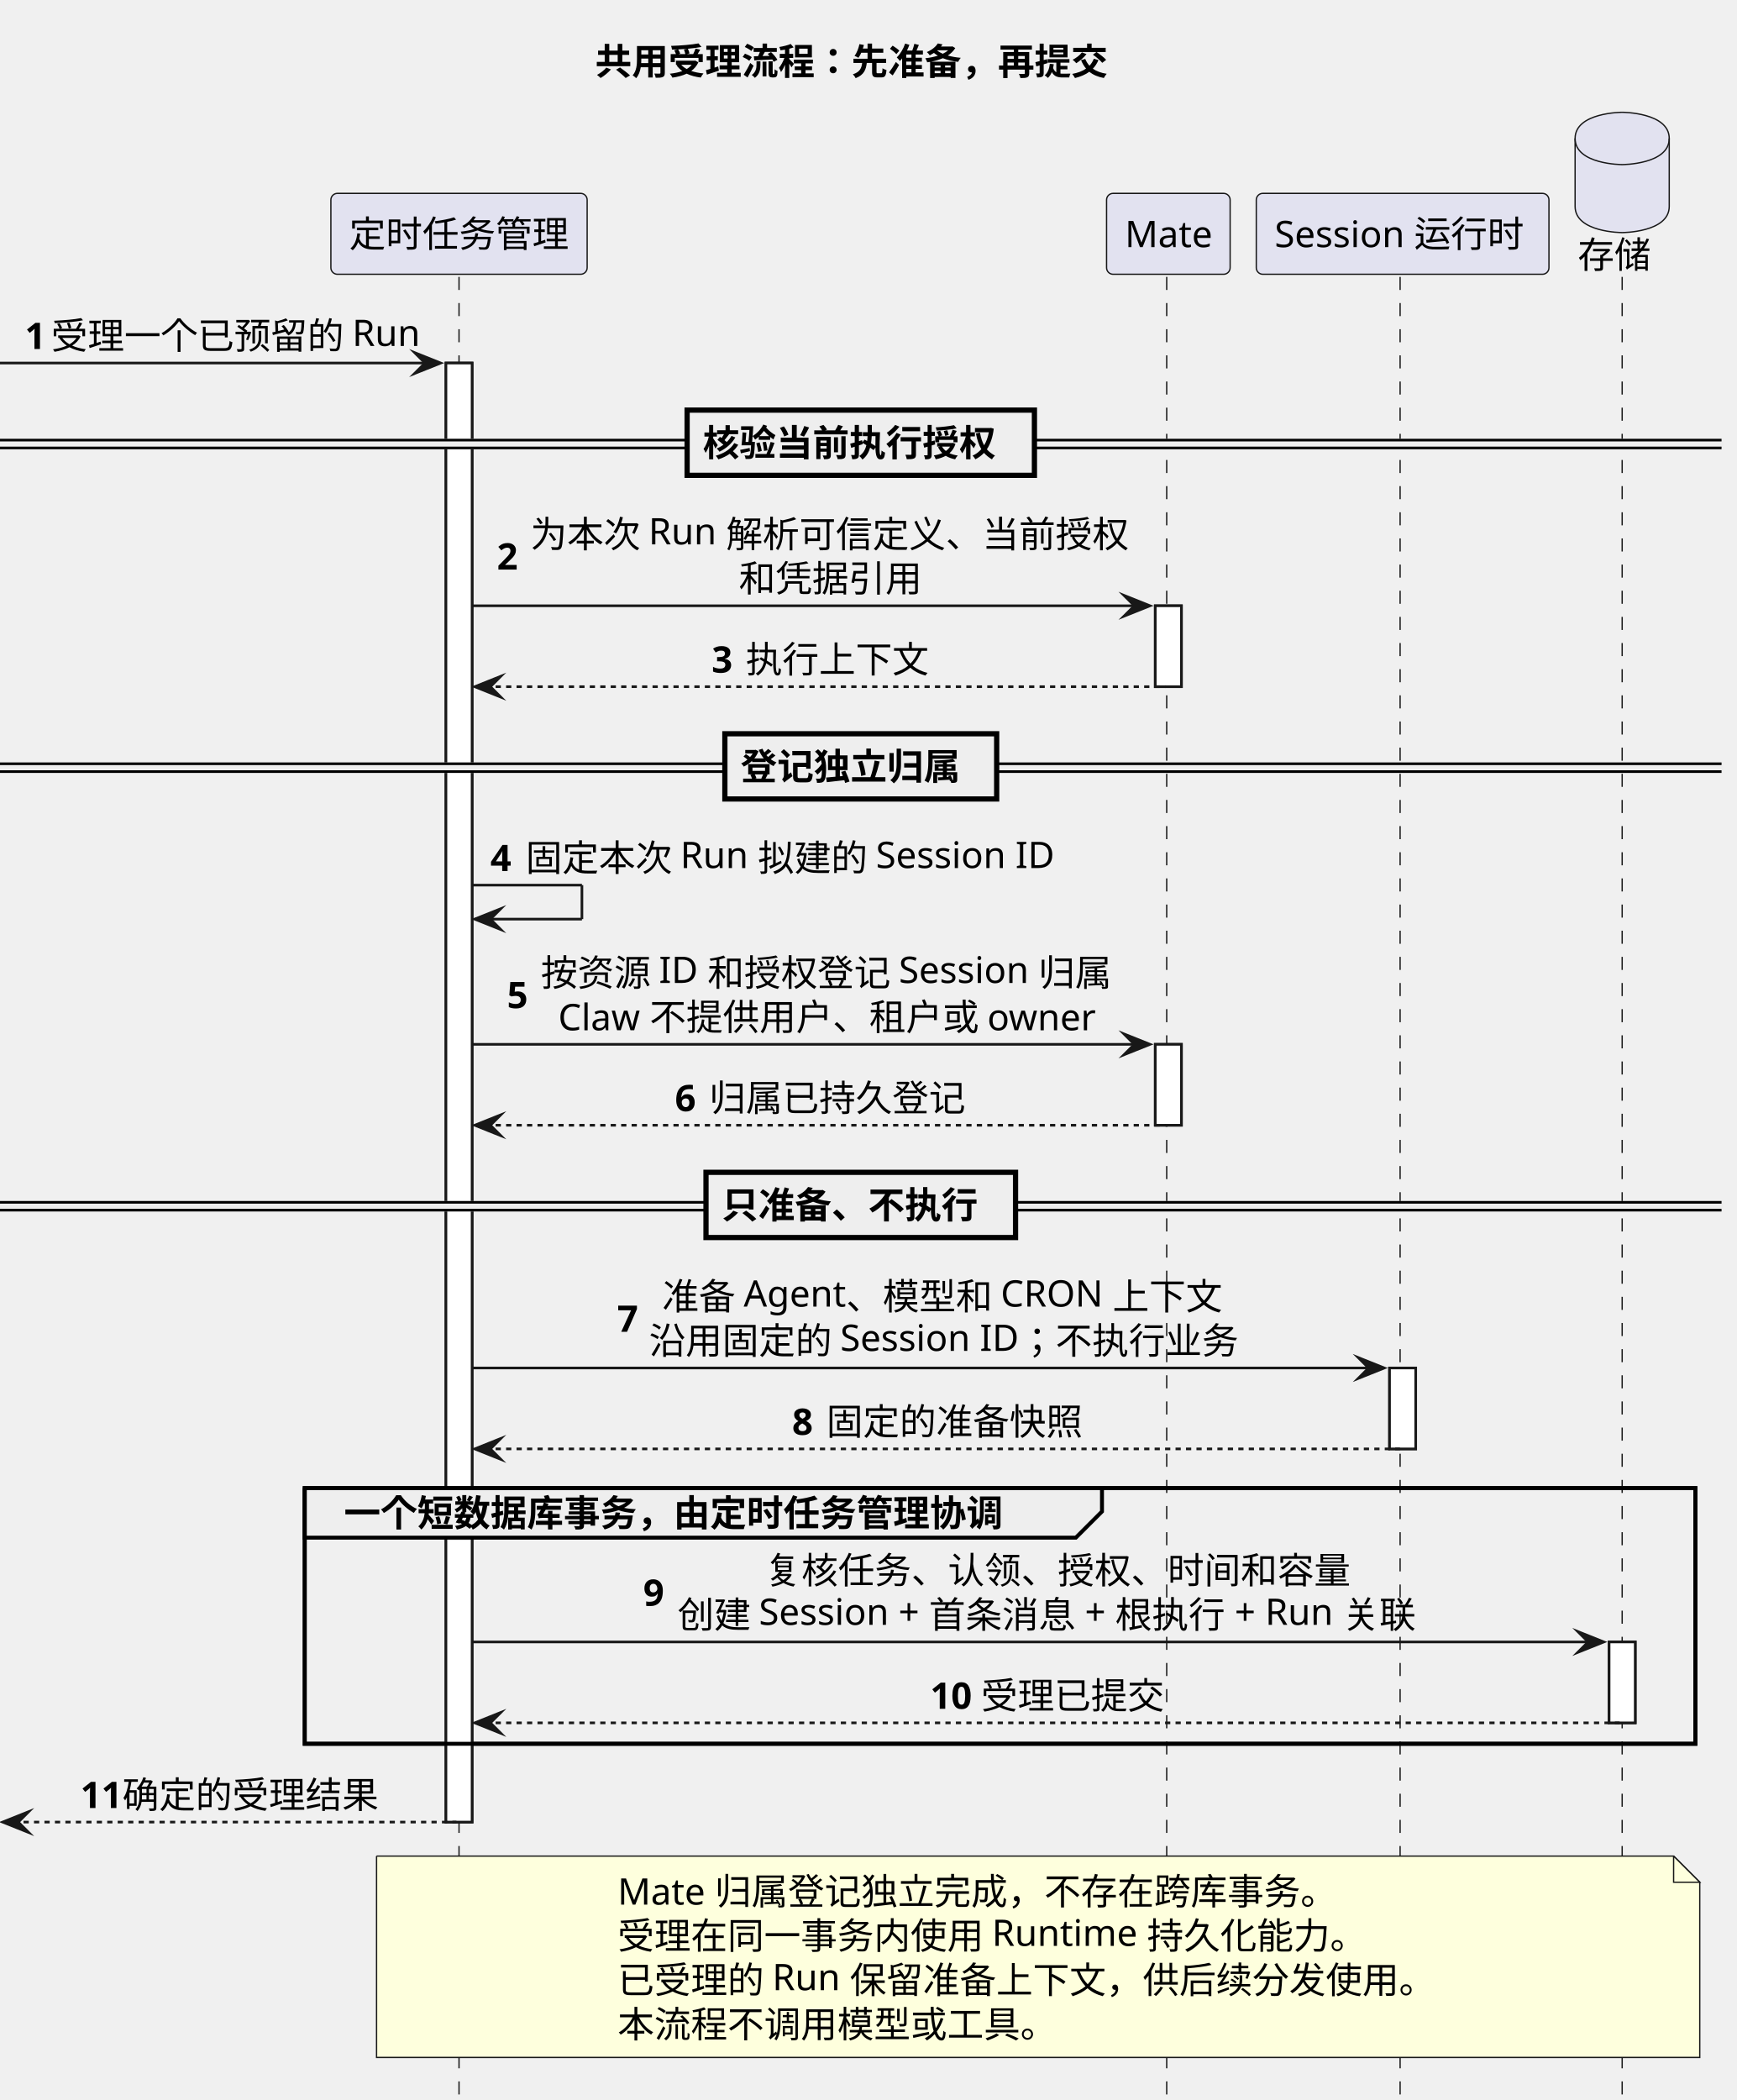
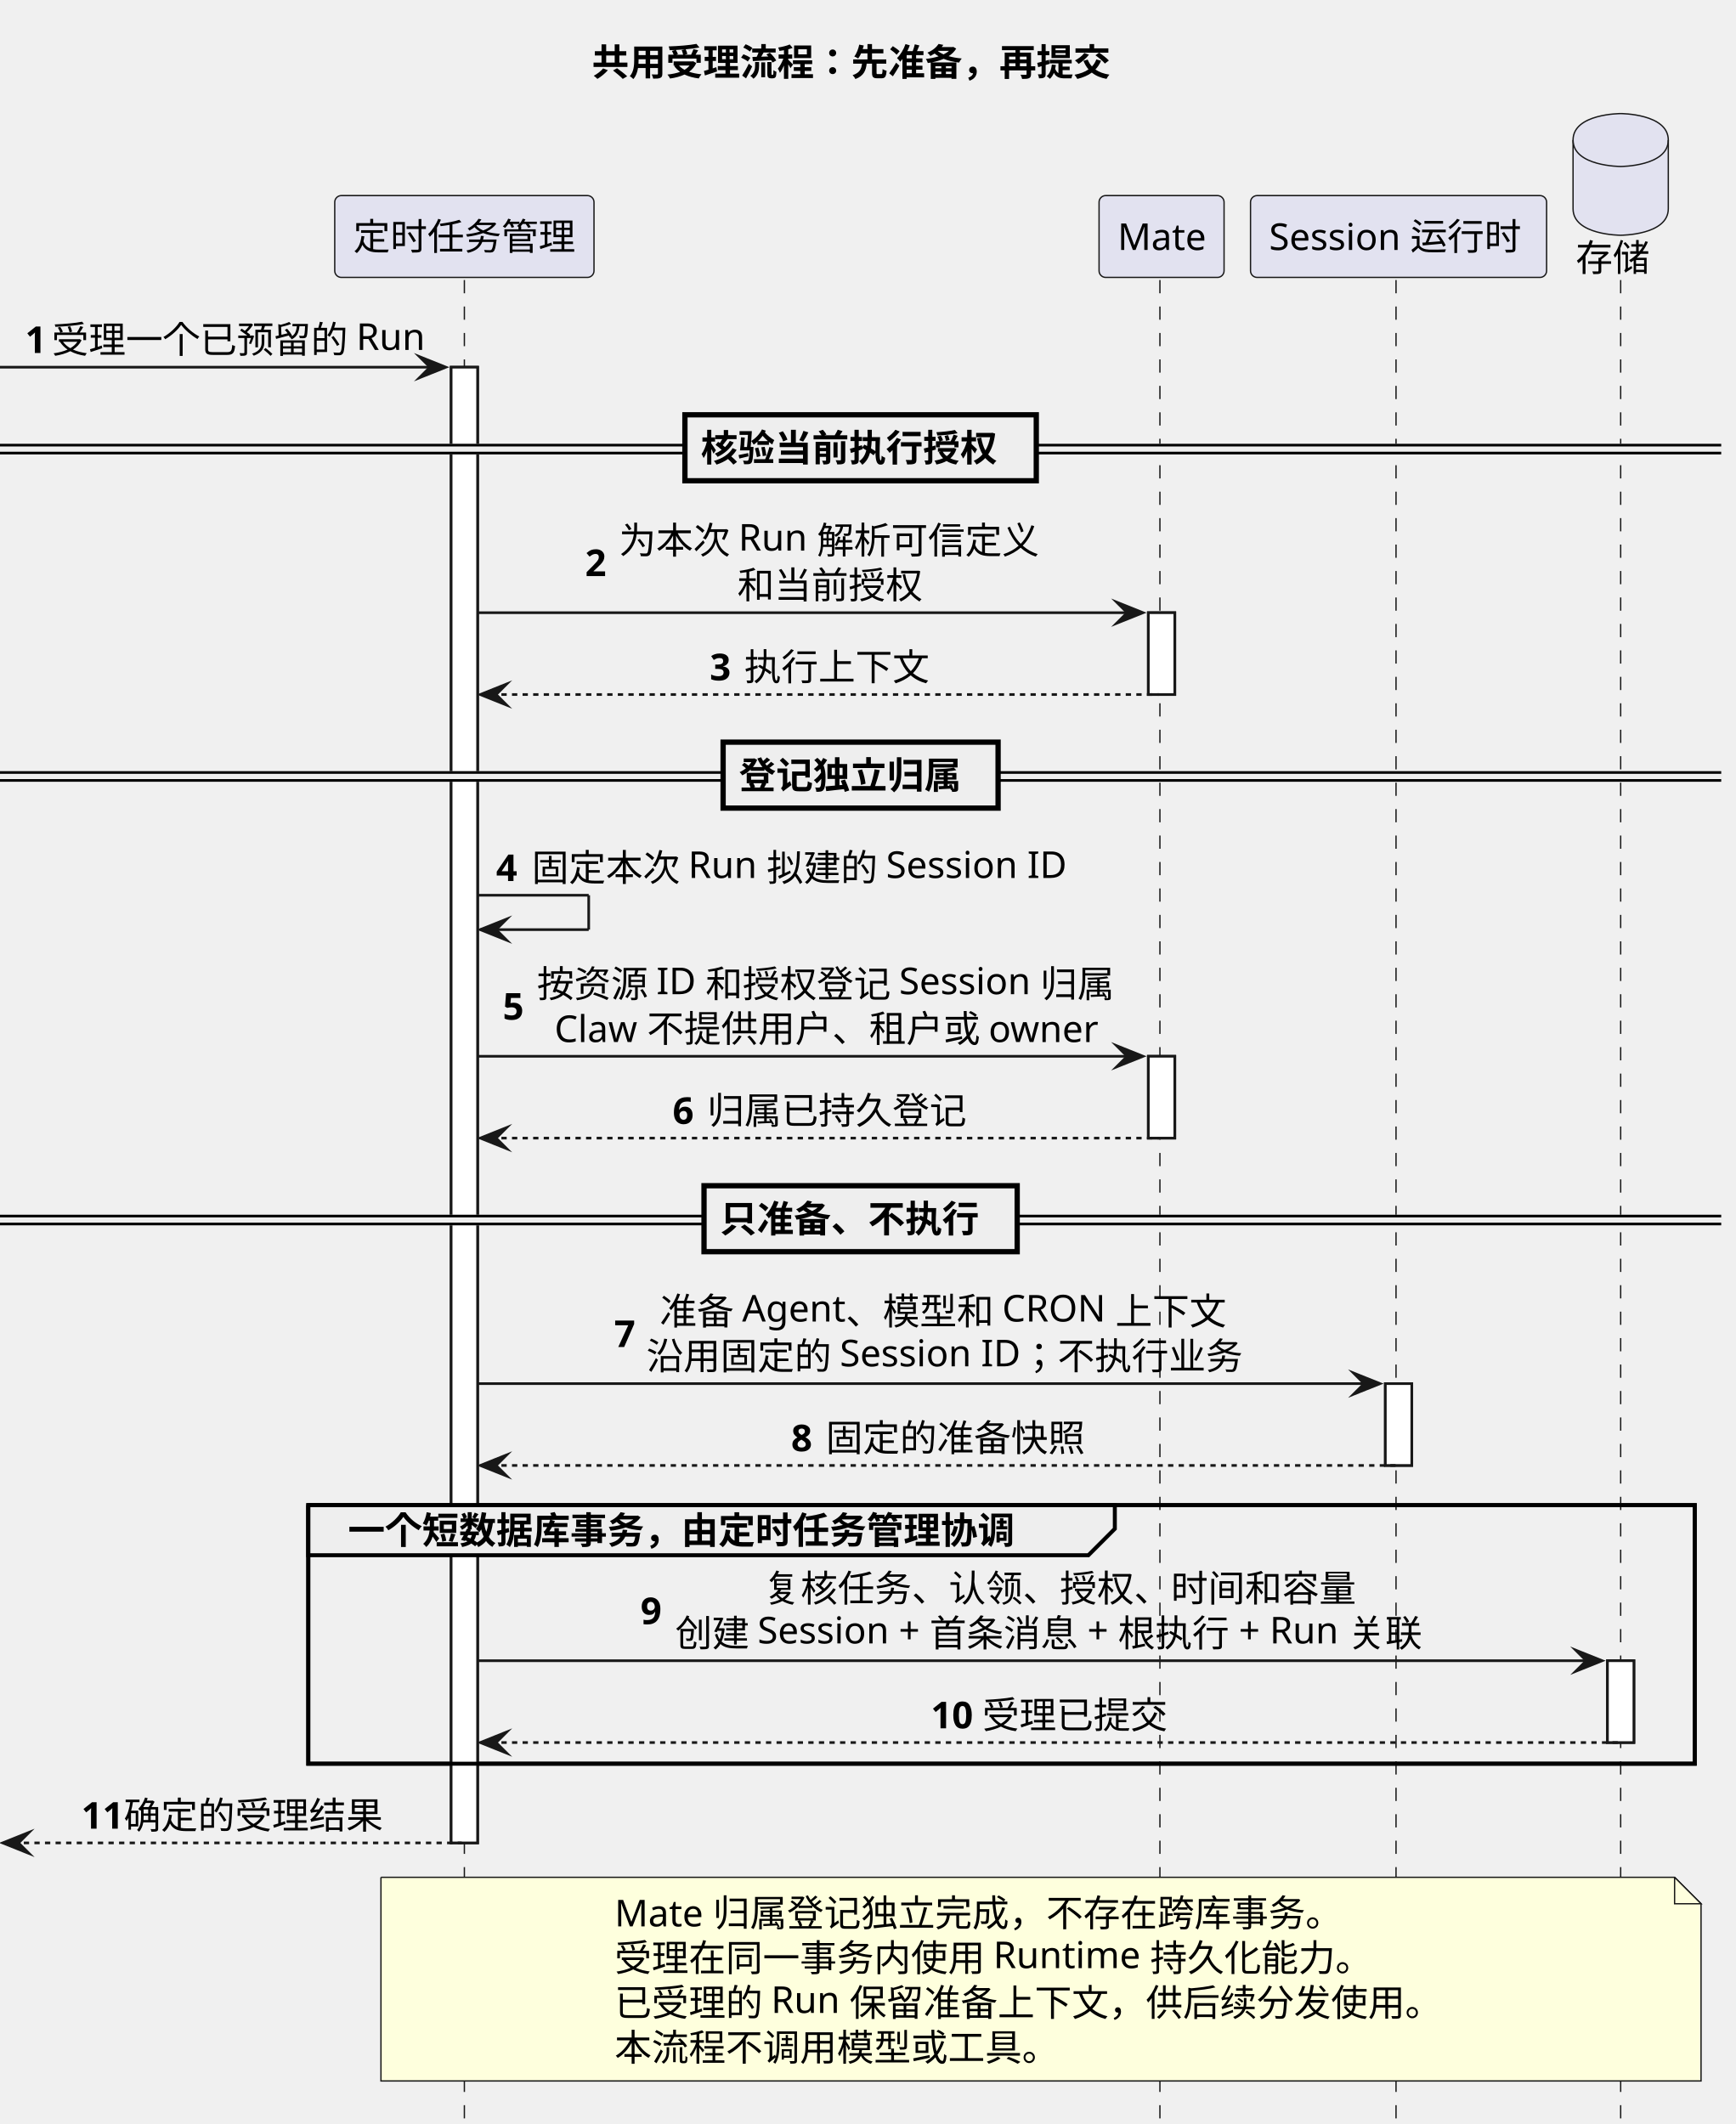
- <svg xmlns="http://www.w3.org/2000/svg" contentStyleType="text/css" data-diagram-type="SEQUENCE" height="803px" preserveAspectRatio="none" style="width:664px;height:803px;background:#FFFFFF;" version="1.1" viewBox="0 0 664 803" width="664px" zoomAndPan="magnify">
+ <svg xmlns="http://www.w3.org/2000/svg" contentStyleType="text/css" data-diagram-type="SEQUENCE" height="803px" preserveAspectRatio="none" style="width:656px;height:803px;background:#FFFFFF;" version="1.1" viewBox="0 0 656 803" width="656px" zoomAndPan="magnify">
  <defs />
  <g>
    <g class="title" data-source-line="232">
-       <text fill="#000000" font-family="sans-serif" font-size="14" font-weight="700" lengthAdjust="spacing" textLength="202.125" x="227.602" y="28.562">共用受理流程：先准备，再提交</text>
+       <text fill="#000000" font-family="sans-serif" font-size="14" font-weight="700" lengthAdjust="spacing" textLength="202.125" x="223.747" y="28.562">共用受理流程：先准备，再提交</text>
    </g>
    <g>
      <rect fill="#FFFFFF" height="557.91" style="stroke:#181818;stroke-width:1;" width="10" x="170.533" y="138.818" />
    </g>
    <g>
-       <rect fill="#FFFFFF" height="30.939" style="stroke:#181818;stroke-width:1;" width="10" x="441.786" y="231.637" />
+       <rect fill="#FFFFFF" height="30.939" style="stroke:#181818;stroke-width:1;" width="10" x="434.075" y="231.637" />
    </g>
    <g>
-       <rect fill="#FFFFFF" height="30.939" style="stroke:#181818;stroke-width:1;" width="10" x="441.786" y="399.334" />
+       <rect fill="#FFFFFF" height="30.939" style="stroke:#181818;stroke-width:1;" width="10" x="434.075" y="399.334" />
    </g>
    <g>
-       <rect fill="#FFFFFF" height="30.939" style="stroke:#181818;stroke-width:1;" width="10" x="531.37" y="523.092" />
+       <rect fill="#FFFFFF" height="30.939" style="stroke:#181818;stroke-width:1;" width="10" x="523.659" y="523.092" />
    </g>
    <g>
-       <rect fill="#FFFFFF" height="30.939" style="stroke:#181818;stroke-width:1;" width="10" x="615.329" y="627.85" />
+       <rect fill="#FFFFFF" height="30.939" style="stroke:#181818;stroke-width:1;" width="10" x="607.618" y="627.85" />
    </g>
-     <rect fill="none" height="97.758" style="stroke:#000000;stroke-width:1.5;" width="531.796" x="116.533" y="569.031" />
+     <rect fill="none" height="97.758" style="stroke:#000000;stroke-width:1.5;" width="524.085" x="116.533" y="569.031" />
    <g class="participant-lifeline" data-entity-uid="part1" data-qualified-name="Schedule" data-source-line="237" id="part1-lifeline">
      <g>
        <rect fill="#000000" fill-opacity="0" height="696.607" width="8" x="171.533" y="105.879" />
        <line style="stroke:#181818;stroke-width:0.5;stroke-dasharray:5,5;" x1="175.533" x2="175.533" y1="105.879" y2="802.486" />
      </g>
    </g>
    <g class="participant-lifeline" data-entity-uid="part2" data-qualified-name="Mate" data-source-line="238" id="part2-lifeline">
      <g>
-         <rect fill="#000000" fill-opacity="0" height="696.607" width="8" x="442.786" y="105.879" />
-         <line style="stroke:#181818;stroke-width:0.5;stroke-dasharray:5,5;" x1="446.161" x2="446.161" y1="105.879" y2="802.486" />
+         <rect fill="#000000" fill-opacity="0" height="696.607" width="8" x="435.075" y="105.879" />
+         <line style="stroke:#181818;stroke-width:0.5;stroke-dasharray:5,5;" x1="438.45" x2="438.45" y1="105.879" y2="802.486" />
      </g>
    </g>
    <g class="participant-lifeline" data-entity-uid="part3" data-qualified-name="Runtime" data-source-line="239" id="part3-lifeline">
      <g>
-         <rect fill="#000000" fill-opacity="0" height="696.607" width="8" x="532.37" y="105.879" />
-         <line style="stroke:#181818;stroke-width:0.5;stroke-dasharray:5,5;" x1="535.411" x2="535.411" y1="105.879" y2="802.486" />
+         <rect fill="#000000" fill-opacity="0" height="696.607" width="8" x="524.659" y="105.879" />
+         <line style="stroke:#181818;stroke-width:0.5;stroke-dasharray:5,5;" x1="527.7" x2="527.7" y1="105.879" y2="802.486" />
      </g>
    </g>
    <g class="participant-lifeline" data-entity-uid="part4" data-qualified-name="Store" data-source-line="240" id="part4-lifeline">
      <g>
-         <rect fill="#000000" fill-opacity="0" height="696.607" width="8" x="616.329" y="105.879" />
-         <line style="stroke:#181818;stroke-width:0.5;stroke-dasharray:5,5;" x1="620.329" x2="620.329" y1="105.879" y2="802.486" />
+         <rect fill="#000000" fill-opacity="0" height="696.607" width="8" x="608.618" y="105.879" />
+         <line style="stroke:#181818;stroke-width:0.5;stroke-dasharray:5,5;" x1="612.618" x2="612.618" y1="105.879" y2="802.486" />
      </g>
    </g>
    <g class="participant participant-head" data-entity-uid="part1" data-qualified-name="Schedule" data-source-line="237" id="part1-head">
      <rect fill="#E2E2F0" height="30.939" rx="2.5" ry="2.5" style="stroke:#181818;stroke-width:0.5;" width="98" x="126.533" y="73.939" />
      <text fill="#000000" font-family="sans-serif" font-size="14" lengthAdjust="spacing" textLength="84" x="133.533" y="94.502">定时任务管理</text>
    </g>
    <g class="participant participant-head" data-entity-uid="part2" data-qualified-name="Mate" data-source-line="238" id="part2-head">
-       <rect fill="#E2E2F0" height="30.939" rx="2.5" ry="2.5" style="stroke:#181818;stroke-width:0.5;" width="47.25" x="423.161" y="73.939" />
-       <text fill="#000000" font-family="sans-serif" font-size="14" lengthAdjust="spacing" textLength="33.25" x="430.161" y="94.502">Mate</text>
+       <rect fill="#E2E2F0" height="30.939" rx="2.5" ry="2.5" style="stroke:#181818;stroke-width:0.5;" width="47.25" x="415.45" y="73.939" />
+       <text fill="#000000" font-family="sans-serif" font-size="14" lengthAdjust="spacing" textLength="33.25" x="422.45" y="94.502">Mate</text>
    </g>
    <g class="participant participant-head" data-entity-uid="part3" data-qualified-name="Runtime" data-source-line="239" id="part3-head">
-       <rect fill="#E2E2F0" height="30.939" rx="2.5" ry="2.5" style="stroke:#181818;stroke-width:0.5;" width="111.918" x="480.411" y="73.939" />
-       <text fill="#000000" font-family="sans-serif" font-size="14" lengthAdjust="spacing" textLength="97.918" x="487.411" y="94.502">Session 运行时</text>
+       <rect fill="#E2E2F0" height="30.939" rx="2.5" ry="2.5" style="stroke:#181818;stroke-width:0.5;" width="111.918" x="472.7" y="73.939" />
+       <text fill="#000000" font-family="sans-serif" font-size="14" lengthAdjust="spacing" textLength="97.918" x="479.7" y="94.502">Session 运行时</text>
    </g>
    <g class="participant participant-head" data-entity-uid="part4" data-qualified-name="Store" data-source-line="240" id="part4-head">
-       <text fill="#000000" font-family="sans-serif" font-size="14" lengthAdjust="spacing" textLength="28" x="603.329" y="102.502">存储</text>
-       <path d="M602.329,52.94 C602.329,42.94 620.329,42.94 620.329,42.94 C620.329,42.94 638.329,42.94 638.329,52.94 L638.329,78.939 C638.329,88.939 620.329,88.939 620.329,88.939 C620.329,88.939 602.329,88.939 602.329,78.939 L602.329,52.94" fill="#E2E2F0" style="stroke:#181818;stroke-width:0.5;" />
-       <path d="M602.329,52.94 C602.329,62.94 620.329,62.94 620.329,62.94 C620.329,62.94 638.329,62.94 638.329,52.94" fill="none" style="stroke:#181818;stroke-width:0.5;" />
+       <text fill="#000000" font-family="sans-serif" font-size="14" lengthAdjust="spacing" textLength="28" x="595.618" y="102.502">存储</text>
+       <path d="M594.618,52.94 C594.618,42.94 612.618,42.94 612.618,42.94 C612.618,42.94 630.618,42.94 630.618,52.94 L630.618,78.939 C630.618,88.939 612.618,88.939 612.618,88.939 C612.618,88.939 594.618,88.939 594.618,78.939 L594.618,52.94" fill="#E2E2F0" style="stroke:#181818;stroke-width:0.5;" />
+       <path d="M594.618,52.94 C594.618,62.94 612.618,62.94 612.618,62.94 C612.618,62.94 630.618,62.94 630.618,52.94" fill="none" style="stroke:#181818;stroke-width:0.5;" />
    </g>
    <g>
      <rect fill="#FFFFFF" height="557.91" style="stroke:#181818;stroke-width:1;" width="10" x="170.533" y="138.818" />
    </g>
    <g>
-       <rect fill="#FFFFFF" height="30.939" style="stroke:#181818;stroke-width:1;" width="10" x="441.786" y="231.637" />
+       <rect fill="#FFFFFF" height="30.939" style="stroke:#181818;stroke-width:1;" width="10" x="434.075" y="231.637" />
    </g>
    <g>
-       <rect fill="#FFFFFF" height="30.939" style="stroke:#181818;stroke-width:1;" width="10" x="441.786" y="399.334" />
+       <rect fill="#FFFFFF" height="30.939" style="stroke:#181818;stroke-width:1;" width="10" x="434.075" y="399.334" />
    </g>
    <g>
-       <rect fill="#FFFFFF" height="30.939" style="stroke:#181818;stroke-width:1;" width="10" x="531.37" y="523.092" />
+       <rect fill="#FFFFFF" height="30.939" style="stroke:#181818;stroke-width:1;" width="10" x="523.659" y="523.092" />
    </g>
    <g>
-       <rect fill="#FFFFFF" height="30.939" style="stroke:#181818;stroke-width:1;" width="10" x="615.329" y="627.85" />
+       <rect fill="#FFFFFF" height="30.939" style="stroke:#181818;stroke-width:1;" width="10" x="607.618" y="627.85" />
    </g>
    <g class="message" data-entity-1="part1" data-entity-2="part1" data-source-line="242" id="msg1">
      <polygon fill="#181818" points="158.533,134.818,168.533,138.818,158.533,142.818,162.533,138.818" style="stroke:#181818;stroke-width:1;stroke-linejoin:miter;stroke-miterlimit:10;" />
      <line style="stroke:#181818;stroke-width:1;" x1="0" x2="164.533" y1="138.818" y2="138.818" />
      <text fill="#000000" font-family="sans-serif" font-size="14" font-weight="700" lengthAdjust="spacing" textLength="6.036" x="9.5" y="133.441">1</text>
      <text fill="#000000" font-family="sans-serif" font-size="14" lengthAdjust="spacing" textLength="141.497" x="19.536" y="133.441">受理一个已预留的 Run</text>
    </g>
-     <rect fill="#EEEEEE" height="3" style="stroke:#EEEEEE;stroke-width:1;" width="658.329" x="0" y="168.288" />
-     <line style="stroke:#000000;stroke-width:1;" x1="0" x2="658.329" y1="168.288" y2="168.288" />
-     <line style="stroke:#000000;stroke-width:1;" x1="0" x2="658.329" y1="171.288" y2="171.288" />
-     <rect fill="#EEEEEE" height="24.939" style="stroke:#000000;stroke-width:2;" width="132.815" x="262.757" y="156.818" />
-     <text fill="#000000" font-family="sans-serif" font-size="14" font-weight="700" lengthAdjust="spacing" textLength="115.5" x="268.757" y="174.381">核验当前执行授权</text>
+     <rect fill="#EEEEEE" height="3" style="stroke:#EEEEEE;stroke-width:1;" width="650.618" x="0" y="168.288" />
+     <line style="stroke:#000000;stroke-width:1;" x1="0" x2="650.618" y1="168.288" y2="168.288" />
+     <line style="stroke:#000000;stroke-width:1;" x1="0" x2="650.618" y1="171.288" y2="171.288" />
+     <rect fill="#EEEEEE" height="24.939" style="stroke:#000000;stroke-width:2;" width="132.815" x="258.901" y="156.818" />
+     <text fill="#000000" font-family="sans-serif" font-size="14" font-weight="700" lengthAdjust="spacing" textLength="115.5" x="264.901" y="174.381">核验当前执行授权</text>
    <g class="message" data-entity-1="part1" data-entity-2="part2" data-source-line="244" id="msg2">
-       <polygon fill="#181818" points="429.786,227.637,439.786,231.637,429.786,235.637,433.786,231.637" style="stroke:#181818;stroke-width:1;stroke-linejoin:miter;stroke-miterlimit:10;" />
-       <line style="stroke:#181818;stroke-width:1;" x1="180.533" x2="435.786" y1="231.637" y2="231.637" />
-       <text fill="#000000" font-family="sans-serif" font-size="14" font-weight="700" lengthAdjust="spacing" textLength="8.818" x="190.033" y="217.79">2</text>
-       <text fill="#000000" font-family="sans-serif" font-size="14" lengthAdjust="spacing" textLength="229.435" x="202.852" y="209.32">为本次 Run 解析可信定义、当前授权</text>
-       <text fill="#000000" font-family="sans-serif" font-size="14" lengthAdjust="spacing" textLength="70" x="282.569" y="226.26">和凭据引用</text>
+       <polygon fill="#181818" points="422.075,227.637,432.075,231.637,422.075,235.637,426.075,231.637" style="stroke:#181818;stroke-width:1;stroke-linejoin:miter;stroke-miterlimit:10;" />
+       <line style="stroke:#181818;stroke-width:1;" x1="180.533" x2="428.075" y1="231.637" y2="231.637" />
+       <text fill="#000000" font-family="sans-serif" font-size="14" font-weight="700" lengthAdjust="spacing" textLength="8.818" x="221.178" y="217.79">2</text>
+       <text fill="#000000" font-family="sans-serif" font-size="14" lengthAdjust="spacing" textLength="159.435" x="233.996" y="209.32">为本次 Run 解析可信定义</text>
+       <text fill="#000000" font-family="sans-serif" font-size="14" lengthAdjust="spacing" textLength="70" x="278.713" y="226.26">和当前授权</text>
    </g>
    <g class="message" data-entity-1="part2" data-entity-2="part1" data-source-line="245" id="msg3">
      <polygon fill="#181818" points="191.533,258.576,181.533,262.576,191.533,266.576,187.533,262.576" style="stroke:#181818;stroke-width:1;stroke-linejoin:miter;stroke-miterlimit:10;" />
-       <line style="stroke:#181818;stroke-width:1;stroke-dasharray:2,2;" x1="185.533" x2="445.786" y1="262.576" y2="262.576" />
-       <text fill="#000000" font-family="sans-serif" font-size="14" font-weight="700" lengthAdjust="spacing" textLength="9.037" x="272.141" y="257.199">3</text>
-       <text fill="#000000" font-family="sans-serif" font-size="14" lengthAdjust="spacing" textLength="70" x="285.178" y="257.199">执行上下文</text>
+       <line style="stroke:#181818;stroke-width:1;stroke-dasharray:2,2;" x1="185.533" x2="438.075" y1="262.576" y2="262.576" />
+       <text fill="#000000" font-family="sans-serif" font-size="14" font-weight="700" lengthAdjust="spacing" textLength="9.037" x="268.286" y="257.199">3</text>
+       <text fill="#000000" font-family="sans-serif" font-size="14" lengthAdjust="spacing" textLength="70" x="281.323" y="257.199">执行上下文</text>
    </g>
-     <rect fill="#EEEEEE" height="3" style="stroke:#EEEEEE;stroke-width:1;" width="658.329" x="0" y="292.046" />
-     <line style="stroke:#000000;stroke-width:1;" x1="0" x2="658.329" y1="292.046" y2="292.046" />
-     <line style="stroke:#000000;stroke-width:1;" x1="0" x2="658.329" y1="295.046" y2="295.046" />
-     <rect fill="#EEEEEE" height="24.939" style="stroke:#000000;stroke-width:2;" width="103.94" x="277.194" y="280.576" />
-     <text fill="#000000" font-family="sans-serif" font-size="14" font-weight="700" lengthAdjust="spacing" textLength="86.625" x="283.194" y="298.139">登记独立归属</text>
+     <rect fill="#EEEEEE" height="3" style="stroke:#EEEEEE;stroke-width:1;" width="650.618" x="0" y="292.046" />
+     <line style="stroke:#000000;stroke-width:1;" x1="0" x2="650.618" y1="292.046" y2="292.046" />
+     <line style="stroke:#000000;stroke-width:1;" x1="0" x2="650.618" y1="295.046" y2="295.046" />
+     <rect fill="#EEEEEE" height="24.939" style="stroke:#000000;stroke-width:2;" width="103.94" x="273.339" y="280.576" />
+     <text fill="#000000" font-family="sans-serif" font-size="14" font-weight="700" lengthAdjust="spacing" textLength="86.625" x="279.339" y="298.139">登记独立归属</text>
    <g class="message" data-entity-1="part1" data-entity-2="part1" data-source-line="247" id="msg4">
      <line style="stroke:#181818;stroke-width:1;" x1="180.533" x2="222.533" y1="338.455" y2="338.455" />
      <line style="stroke:#181818;stroke-width:1;" x1="222.533" x2="222.533" y1="338.455" y2="351.455" />
      <line style="stroke:#181818;stroke-width:1;" x1="181.533" x2="222.533" y1="351.455" y2="351.455" />
      <polygon fill="#181818" points="191.533,347.455,181.533,351.455,191.533,355.455,187.533,351.455" style="stroke:#181818;stroke-width:1;stroke-linejoin:miter;stroke-miterlimit:10;" />
      <text fill="#000000" font-family="sans-serif" font-size="14" font-weight="700" lengthAdjust="spacing" textLength="9.468" x="187.533" y="333.078">4</text>
      <text fill="#000000" font-family="sans-serif" font-size="14" lengthAdjust="spacing" textLength="205.153" x="201.001" y="333.078">固定本次 Run 拟建的 Session ID</text>
    </g>
    <g class="message" data-entity-1="part1" data-entity-2="part2" data-source-line="248" id="msg5">
-       <polygon fill="#181818" points="429.786,395.334,439.786,399.334,429.786,403.334,433.786,399.334" style="stroke:#181818;stroke-width:1;stroke-linejoin:miter;stroke-miterlimit:10;" />
-       <line style="stroke:#181818;stroke-width:1;" x1="180.533" x2="435.786" y1="399.334" y2="399.334" />
-       <text fill="#000000" font-family="sans-serif" font-size="14" font-weight="700" lengthAdjust="spacing" textLength="8.948" x="193.889" y="385.487">5</text>
-       <text fill="#000000" font-family="sans-serif" font-size="14" lengthAdjust="spacing" textLength="221.594" x="206.837" y="377.018">按资源 ID 和授权登记 Session 归属</text>
-       <text fill="#000000" font-family="sans-serif" font-size="14" lengthAdjust="spacing" textLength="208.366" x="213.451" y="393.957">Claw 不提供用户、租户或 owner</text>
+       <polygon fill="#181818" points="422.075,395.334,432.075,399.334,422.075,403.334,426.075,399.334" style="stroke:#181818;stroke-width:1;stroke-linejoin:miter;stroke-miterlimit:10;" />
+       <line style="stroke:#181818;stroke-width:1;" x1="180.533" x2="428.075" y1="399.334" y2="399.334" />
+       <text fill="#000000" font-family="sans-serif" font-size="14" font-weight="700" lengthAdjust="spacing" textLength="8.948" x="190.033" y="385.487">5</text>
+       <text fill="#000000" font-family="sans-serif" font-size="14" lengthAdjust="spacing" textLength="221.594" x="202.981" y="377.018">按资源 ID 和授权登记 Session 归属</text>
+       <text fill="#000000" font-family="sans-serif" font-size="14" lengthAdjust="spacing" textLength="208.366" x="209.595" y="393.957">Claw 不提供用户、租户或 owner</text>
    </g>
    <g class="message" data-entity-1="part2" data-entity-2="part1" data-source-line="249" id="msg6">
      <polygon fill="#181818" points="191.533,426.273,181.533,430.273,191.533,434.273,187.533,430.273" style="stroke:#181818;stroke-width:1;stroke-linejoin:miter;stroke-miterlimit:10;" />
-       <line style="stroke:#181818;stroke-width:1;stroke-dasharray:2,2;" x1="185.533" x2="445.786" y1="430.273" y2="430.273" />
-       <text fill="#000000" font-family="sans-serif" font-size="14" font-weight="700" lengthAdjust="spacing" textLength="9.092" x="258.114" y="424.897">6</text>
-       <text fill="#000000" font-family="sans-serif" font-size="14" lengthAdjust="spacing" textLength="98" x="271.206" y="424.897">归属已持久登记</text>
+       <line style="stroke:#181818;stroke-width:1;stroke-dasharray:2,2;" x1="185.533" x2="438.075" y1="430.273" y2="430.273" />
+       <text fill="#000000" font-family="sans-serif" font-size="14" font-weight="700" lengthAdjust="spacing" textLength="9.092" x="254.258" y="424.897">6</text>
+       <text fill="#000000" font-family="sans-serif" font-size="14" lengthAdjust="spacing" textLength="98" x="267.35" y="424.897">归属已持久登记</text>
    </g>
-     <rect fill="#EEEEEE" height="3" style="stroke:#EEEEEE;stroke-width:1;" width="658.329" x="0" y="459.743" />
-     <line style="stroke:#000000;stroke-width:1;" x1="0" x2="658.329" y1="459.743" y2="459.743" />
-     <line style="stroke:#000000;stroke-width:1;" x1="0" x2="658.329" y1="462.743" y2="462.743" />
-     <rect fill="#EEEEEE" height="24.939" style="stroke:#000000;stroke-width:2;" width="118.378" x="269.976" y="448.273" />
-     <text fill="#000000" font-family="sans-serif" font-size="14" font-weight="700" lengthAdjust="spacing" textLength="101.062" x="275.976" y="465.836">只准备、不执行</text>
+     <rect fill="#EEEEEE" height="3" style="stroke:#EEEEEE;stroke-width:1;" width="650.618" x="0" y="459.743" />
+     <line style="stroke:#000000;stroke-width:1;" x1="0" x2="650.618" y1="459.743" y2="459.743" />
+     <line style="stroke:#000000;stroke-width:1;" x1="0" x2="650.618" y1="462.743" y2="462.743" />
+     <rect fill="#EEEEEE" height="24.939" style="stroke:#000000;stroke-width:2;" width="118.378" x="266.12" y="448.273" />
+     <text fill="#000000" font-family="sans-serif" font-size="14" font-weight="700" lengthAdjust="spacing" textLength="101.062" x="272.12" y="465.836">只准备、不执行</text>
    <g class="message" data-entity-1="part1" data-entity-2="part3" data-source-line="251" id="msg7">
-       <polygon fill="#181818" points="519.37,519.092,529.37,523.092,519.37,527.092,523.37,523.092" style="stroke:#181818;stroke-width:1;stroke-linejoin:miter;stroke-miterlimit:10;" />
-       <line style="stroke:#181818;stroke-width:1;" x1="180.533" x2="525.37" y1="523.092" y2="523.092" />
-       <text fill="#000000" font-family="sans-serif" font-size="14" font-weight="700" lengthAdjust="spacing" textLength="8.142" x="236.022" y="509.245">7</text>
-       <text fill="#000000" font-family="sans-serif" font-size="14" lengthAdjust="spacing" textLength="217.56" x="253.242" y="500.775">准备 Agent、模型和 CRON 上下文</text>
-       <text fill="#000000" font-family="sans-serif" font-size="14" lengthAdjust="spacing" textLength="227.719" x="248.163" y="517.715">沿用固定的 Session ID；不执行业务</text>
+       <polygon fill="#181818" points="511.659,519.092,521.659,523.092,511.659,527.092,515.659,523.092" style="stroke:#181818;stroke-width:1;stroke-linejoin:miter;stroke-miterlimit:10;" />
+       <line style="stroke:#181818;stroke-width:1;" x1="180.533" x2="517.659" y1="523.092" y2="523.092" />
+       <text fill="#000000" font-family="sans-serif" font-size="14" font-weight="700" lengthAdjust="spacing" textLength="8.142" x="232.166" y="509.245">7</text>
+       <text fill="#000000" font-family="sans-serif" font-size="14" lengthAdjust="spacing" textLength="217.56" x="249.387" y="500.775">准备 Agent、模型和 CRON 上下文</text>
+       <text fill="#000000" font-family="sans-serif" font-size="14" lengthAdjust="spacing" textLength="227.719" x="244.308" y="517.715">沿用固定的 Session ID；不执行业务</text>
    </g>
    <g class="message" data-entity-1="part3" data-entity-2="part1" data-source-line="252" id="msg8">
      <polygon fill="#181818" points="191.533,550.031,181.533,554.031,191.533,558.031,187.533,554.031" style="stroke:#181818;stroke-width:1;stroke-linejoin:miter;stroke-miterlimit:10;" />
-       <line style="stroke:#181818;stroke-width:1;stroke-dasharray:2,2;" x1="185.533" x2="535.37" y1="554.031" y2="554.031" />
-       <text fill="#000000" font-family="sans-serif" font-size="14" font-weight="700" lengthAdjust="spacing" textLength="9.112" x="302.896" y="548.654">8</text>
-       <text fill="#000000" font-family="sans-serif" font-size="14" lengthAdjust="spacing" textLength="98" x="316.008" y="548.654">固定的准备快照</text>
+       <line style="stroke:#181818;stroke-width:1;stroke-dasharray:2,2;" x1="185.533" x2="527.659" y1="554.031" y2="554.031" />
+       <text fill="#000000" font-family="sans-serif" font-size="14" font-weight="700" lengthAdjust="spacing" textLength="9.112" x="299.04" y="548.654">8</text>
+       <text fill="#000000" font-family="sans-serif" font-size="14" lengthAdjust="spacing" textLength="98" x="312.152" y="548.654">固定的准备快照</text>
    </g>
    <path d="M116.533,569.031 L421.408,569.031 L421.408,577.971 L411.408,587.971 L116.533,587.971 L116.533,569.031" fill="#EEEEEE" style="stroke:#000000;stroke-width:1.5;" />
-     <rect fill="none" height="97.758" style="stroke:#000000;stroke-width:1.5;" width="531.796" x="116.533" y="569.031" />
+     <rect fill="none" height="97.758" style="stroke:#000000;stroke-width:1.5;" width="524.085" x="116.533" y="569.031" />
    <text fill="#000000" font-family="sans-serif" font-size="14" font-weight="700" lengthAdjust="spacing" textLength="259.875" x="131.533" y="583.594">一个短数据库事务，由定时任务管理协调</text>
    <g class="message" data-entity-1="part1" data-entity-2="part4" data-source-line="254" id="msg9">
-       <polygon fill="#181818" points="603.329,623.85,613.329,627.85,603.329,631.85,607.329,627.85" style="stroke:#181818;stroke-width:1;stroke-linejoin:miter;stroke-miterlimit:10;" />
-       <line style="stroke:#181818;stroke-width:1;" x1="180.533" x2="609.329" y1="627.85" y2="627.85" />
-       <text fill="#000000" font-family="sans-serif" font-size="14" font-weight="700" lengthAdjust="spacing" textLength="9.092" x="245.971" y="614.003">9</text>
-       <text fill="#000000" font-family="sans-serif" font-size="14" lengthAdjust="spacing" textLength="224" x="292.477" y="605.533">复核任务、认领、授权、时间和容量</text>
-       <text fill="#000000" font-family="sans-serif" font-size="14" lengthAdjust="spacing" textLength="290.828" x="259.063" y="622.473">创建 Session + 首条消息 + 根执行 + Run 关联</text>
+       <polygon fill="#181818" points="595.618,623.85,605.618,627.85,595.618,631.85,599.618,627.85" style="stroke:#181818;stroke-width:1;stroke-linejoin:miter;stroke-miterlimit:10;" />
+       <line style="stroke:#181818;stroke-width:1;" x1="180.533" x2="601.618" y1="627.85" y2="627.85" />
+       <text fill="#000000" font-family="sans-serif" font-size="14" font-weight="700" lengthAdjust="spacing" textLength="9.092" x="242.116" y="614.003">9</text>
+       <text fill="#000000" font-family="sans-serif" font-size="14" lengthAdjust="spacing" textLength="224" x="288.622" y="605.533">复核任务、认领、授权、时间和容量</text>
+       <text fill="#000000" font-family="sans-serif" font-size="14" lengthAdjust="spacing" textLength="290.828" x="255.208" y="622.473">创建 Session + 首条消息 + 根执行 + Run 关联</text>
    </g>
    <g class="message" data-entity-1="part4" data-entity-2="part1" data-source-line="255" id="msg10">
      <polygon fill="#181818" points="191.533,654.789,181.533,658.789,191.533,662.789,187.533,658.789" style="stroke:#181818;stroke-width:1;stroke-linejoin:miter;stroke-miterlimit:10;" />
-       <line style="stroke:#181818;stroke-width:1;stroke-dasharray:2,2;" x1="185.533" x2="619.329" y1="658.789" y2="658.789" />
-       <text fill="#000000" font-family="sans-serif" font-size="14" font-weight="700" lengthAdjust="spacing" textLength="15.477" x="355.693" y="653.412">10</text>
-       <text fill="#000000" font-family="sans-serif" font-size="14" lengthAdjust="spacing" textLength="70" x="375.169" y="653.412">受理已提交</text>
+       <line style="stroke:#181818;stroke-width:1;stroke-dasharray:2,2;" x1="185.533" x2="611.618" y1="658.789" y2="658.789" />
+       <text fill="#000000" font-family="sans-serif" font-size="14" font-weight="700" lengthAdjust="spacing" textLength="15.477" x="351.837" y="653.412">10</text>
+       <text fill="#000000" font-family="sans-serif" font-size="14" lengthAdjust="spacing" textLength="70" x="371.314" y="653.412">受理已提交</text>
    </g>
    <g class="message" data-entity-1="part1" data-entity-2="part1" data-source-line="257" id="msg11">
      <polygon fill="#181818" points="11,692.729,1,696.729,11,700.729,7,696.729" style="stroke:#181818;stroke-width:1;stroke-linejoin:miter;stroke-miterlimit:10;" />
      <line style="stroke:#181818;stroke-width:1;stroke-dasharray:2,2;" x1="5" x2="174.533" y1="696.729" y2="696.729" />
      <text fill="#000000" font-family="sans-serif" font-size="14" font-weight="700" lengthAdjust="spacing" textLength="12.072" x="30.73" y="691.352">11</text>
      <text fill="#000000" font-family="sans-serif" font-size="14" lengthAdjust="spacing" textLength="98" x="46.803" y="691.352">确定的受理结果</text>
    </g>
-     <path d="M144,709.729 L144,786.729 L650,786.729 L650,719.729 L640,709.729 L144,709.729" fill="#FEFFDD" style="stroke:#181818;stroke-width:0.5;" />
-     <path d="M640,709.729 L640,719.729 L650,719.729 L640,709.729" fill="#FEFFDD" style="stroke:#181818;stroke-width:0.5;" />
-     <text fill="#000000" font-family="sans-serif" font-size="14" lengthAdjust="spacing" textLength="275.188" x="236.181" y="728.291">Mate 归属登记独立完成，不存在跨库事务。</text>
-     <text fill="#000000" font-family="sans-serif" font-size="14" lengthAdjust="spacing" textLength="285.831" x="236.181" y="745.231">受理在同一事务内使用 Runtime 持久化能力。</text>
-     <text fill="#000000" font-family="sans-serif" font-size="14" lengthAdjust="spacing" textLength="313.435" x="236.181" y="762.17">已受理的 Run 保留准备上下文，供后续分发使用。</text>
-     <text fill="#000000" font-family="sans-serif" font-size="14" lengthAdjust="spacing" textLength="168" x="236.181" y="779.109">本流程不调用模型或工具。</text>
+     <path d="M144,709.729 L144,786.729 L643,786.729 L643,719.729 L633,709.729 L144,709.729" fill="#FEFFDD" style="stroke:#181818;stroke-width:0.5;" />
+     <path d="M633,709.729 L633,719.729 L643,719.729 L633,709.729" fill="#FEFFDD" style="stroke:#181818;stroke-width:0.5;" />
+     <text fill="#000000" font-family="sans-serif" font-size="14" lengthAdjust="spacing" textLength="275.188" x="232.325" y="728.291">Mate 归属登记独立完成，不存在跨库事务。</text>
+     <text fill="#000000" font-family="sans-serif" font-size="14" lengthAdjust="spacing" textLength="285.831" x="232.325" y="745.231">受理在同一事务内使用 Runtime 持久化能力。</text>
+     <text fill="#000000" font-family="sans-serif" font-size="14" lengthAdjust="spacing" textLength="313.435" x="232.325" y="762.17">已受理的 Run 保留准备上下文，供后续分发使用。</text>
+     <text fill="#000000" font-family="sans-serif" font-size="14" lengthAdjust="spacing" textLength="168" x="232.325" y="779.109">本流程不调用模型或工具。</text>
  </g>
</svg>
